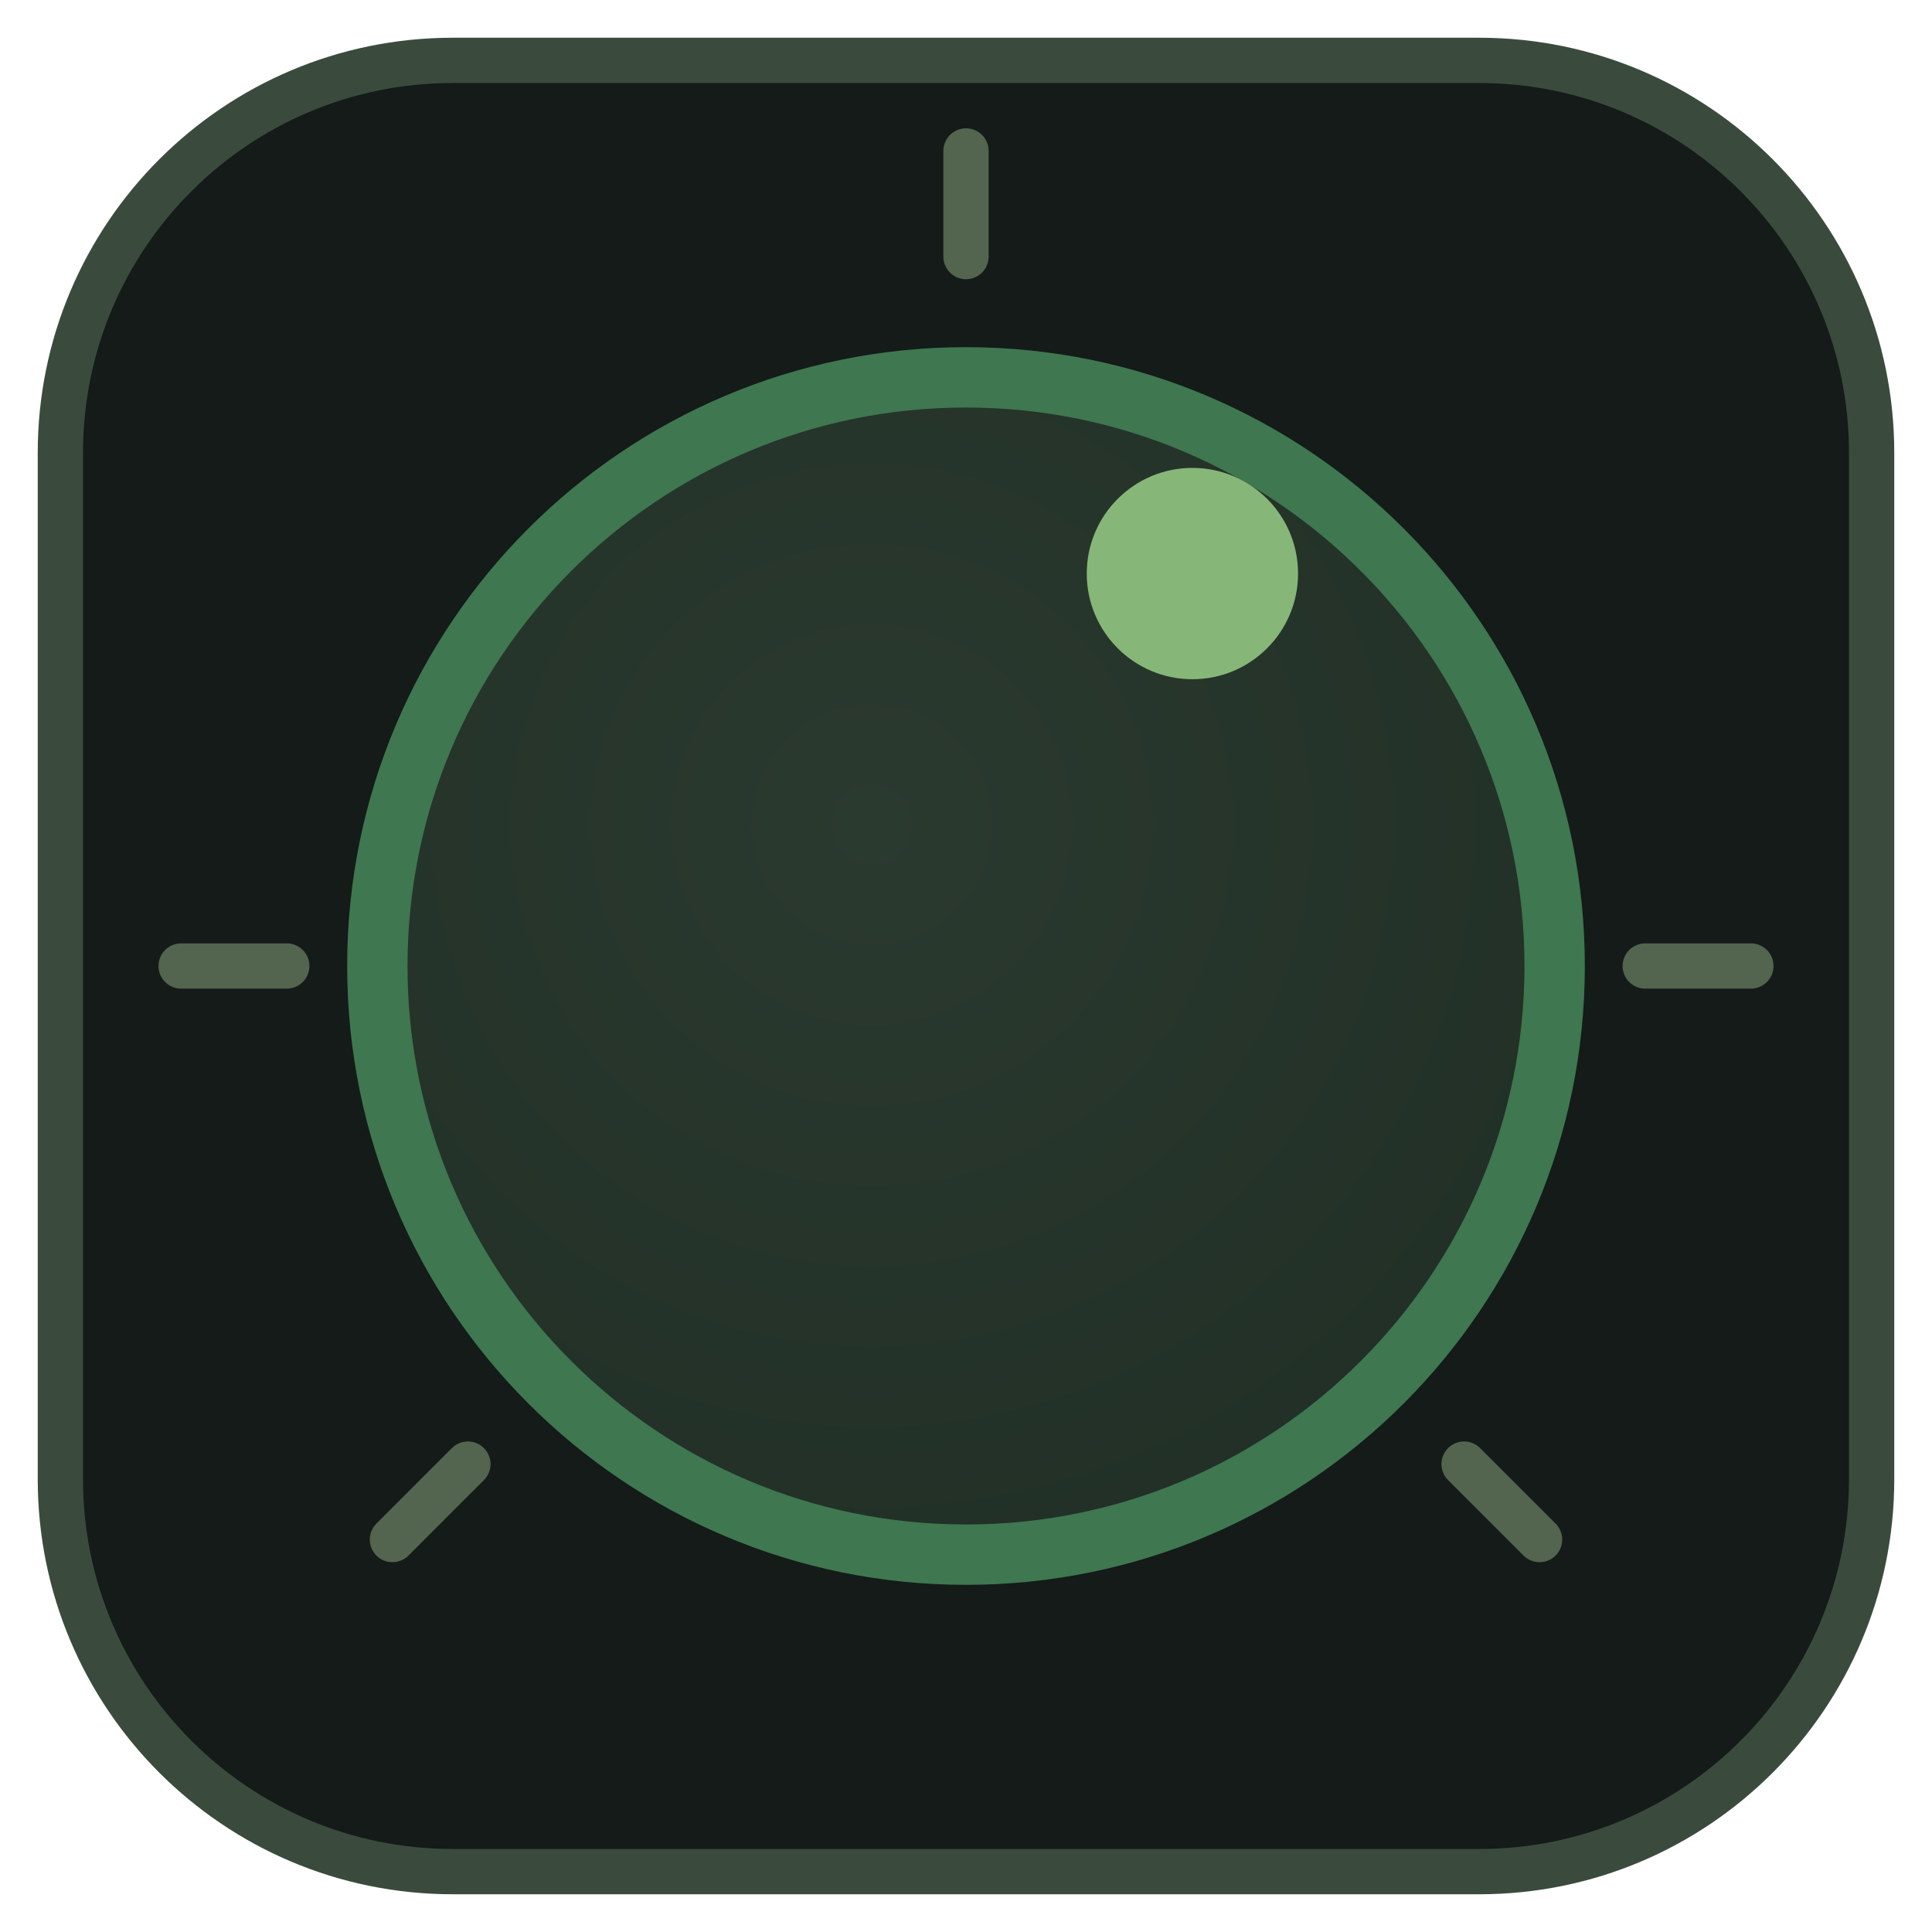
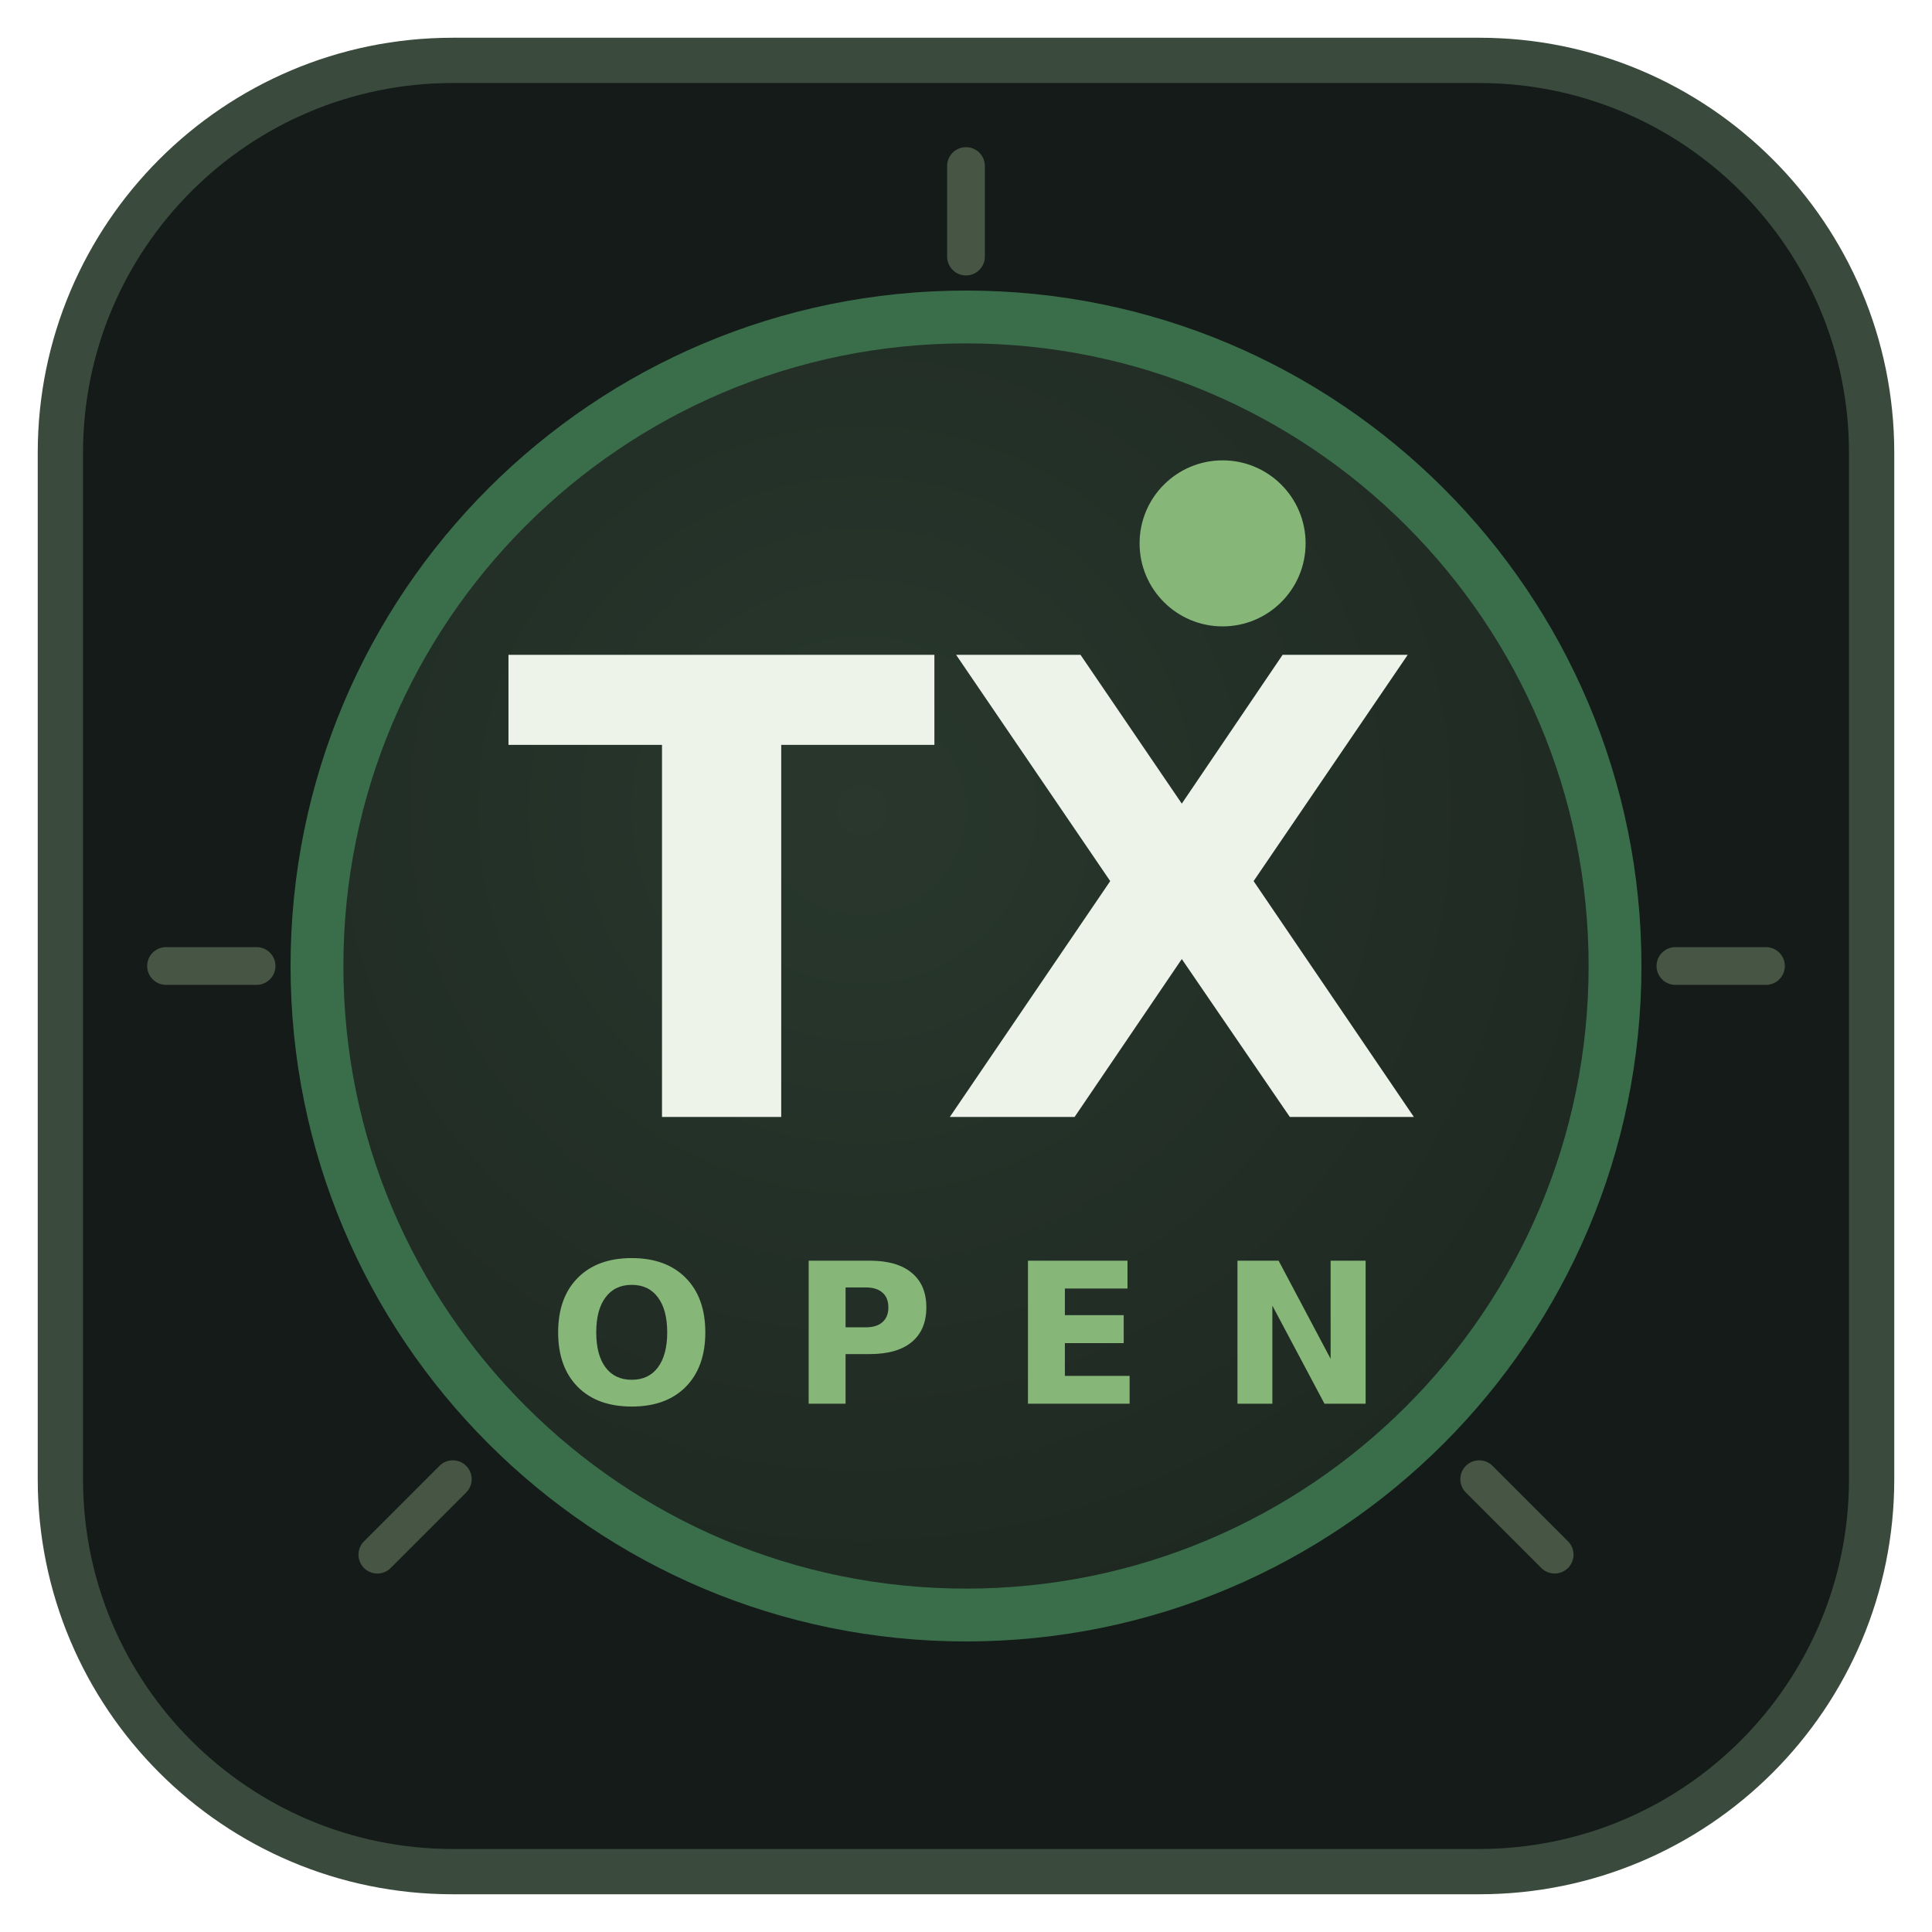
<svg xmlns="http://www.w3.org/2000/svg" width="256" height="256" viewBox="0 0 256 256">
  <defs>
    <radialGradient id="dial" cx="0.42" cy="0.38" r="0.75">
      <stop offset="0" stop-color="#2b3a2f" />
-       <stop offset="1" stop-color="#202e25" />
+       <stop offset="1" stop-color="#1d2721" />
    </radialGradient>
  </defs>
  <rect x="8" y="8" width="240" height="240" rx="52" fill="#141b18" />
  <rect x="8" y="8" width="240" height="240" rx="52" fill="none" stroke="#3a4b3e" stroke-width="6" />
-   <circle cx="128" cy="128" r="78" fill="url(#dial)" stroke="#3e7750" stroke-width="8" />
-   <g stroke="#53644f" stroke-width="6" stroke-linecap="round">
-     <line x1="128" y1="20" x2="128" y2="34" />
-     <line x1="52" y1="204" x2="62" y2="194" />
-     <line x1="204" y1="204" x2="194" y2="194" />
-     <line x1="24" y1="128" x2="38" y2="128" />
-     <line x1="232" y1="128" x2="218" y2="128" />
+   <circle cx="128" cy="128" r="86" fill="url(#dial)" stroke="#3e7750" stroke-width="7" opacity="0.9" />
+   <g stroke="#53644f" stroke-width="5" stroke-linecap="round" opacity="0.8">
+     <line x1="128" y1="22" x2="128" y2="34" />
+     <line x1="50" y1="206" x2="60" y2="196" />
+     <line x1="206" y1="206" x2="196" y2="196" />
+     <line x1="22" y1="128" x2="34" y2="128" />
+     <line x1="234" y1="128" x2="222" y2="128" />
  </g>
-   <circle cx="158" cy="76" r="14" fill="#86b778" />
+   <circle cx="162" cy="72" r="11" fill="#86b778" />
+   <text x="128" y="148" text-anchor="middle" font-family="DejaVu Sans, sans-serif" font-weight="bold" font-size="84" fill="#edf3e9">TX</text>
+   <text x="128" y="186" text-anchor="middle" font-family="DejaVu Sans, sans-serif" font-weight="bold" font-size="26" letter-spacing="10" fill="#86b778">OPEN</text>
</svg>
